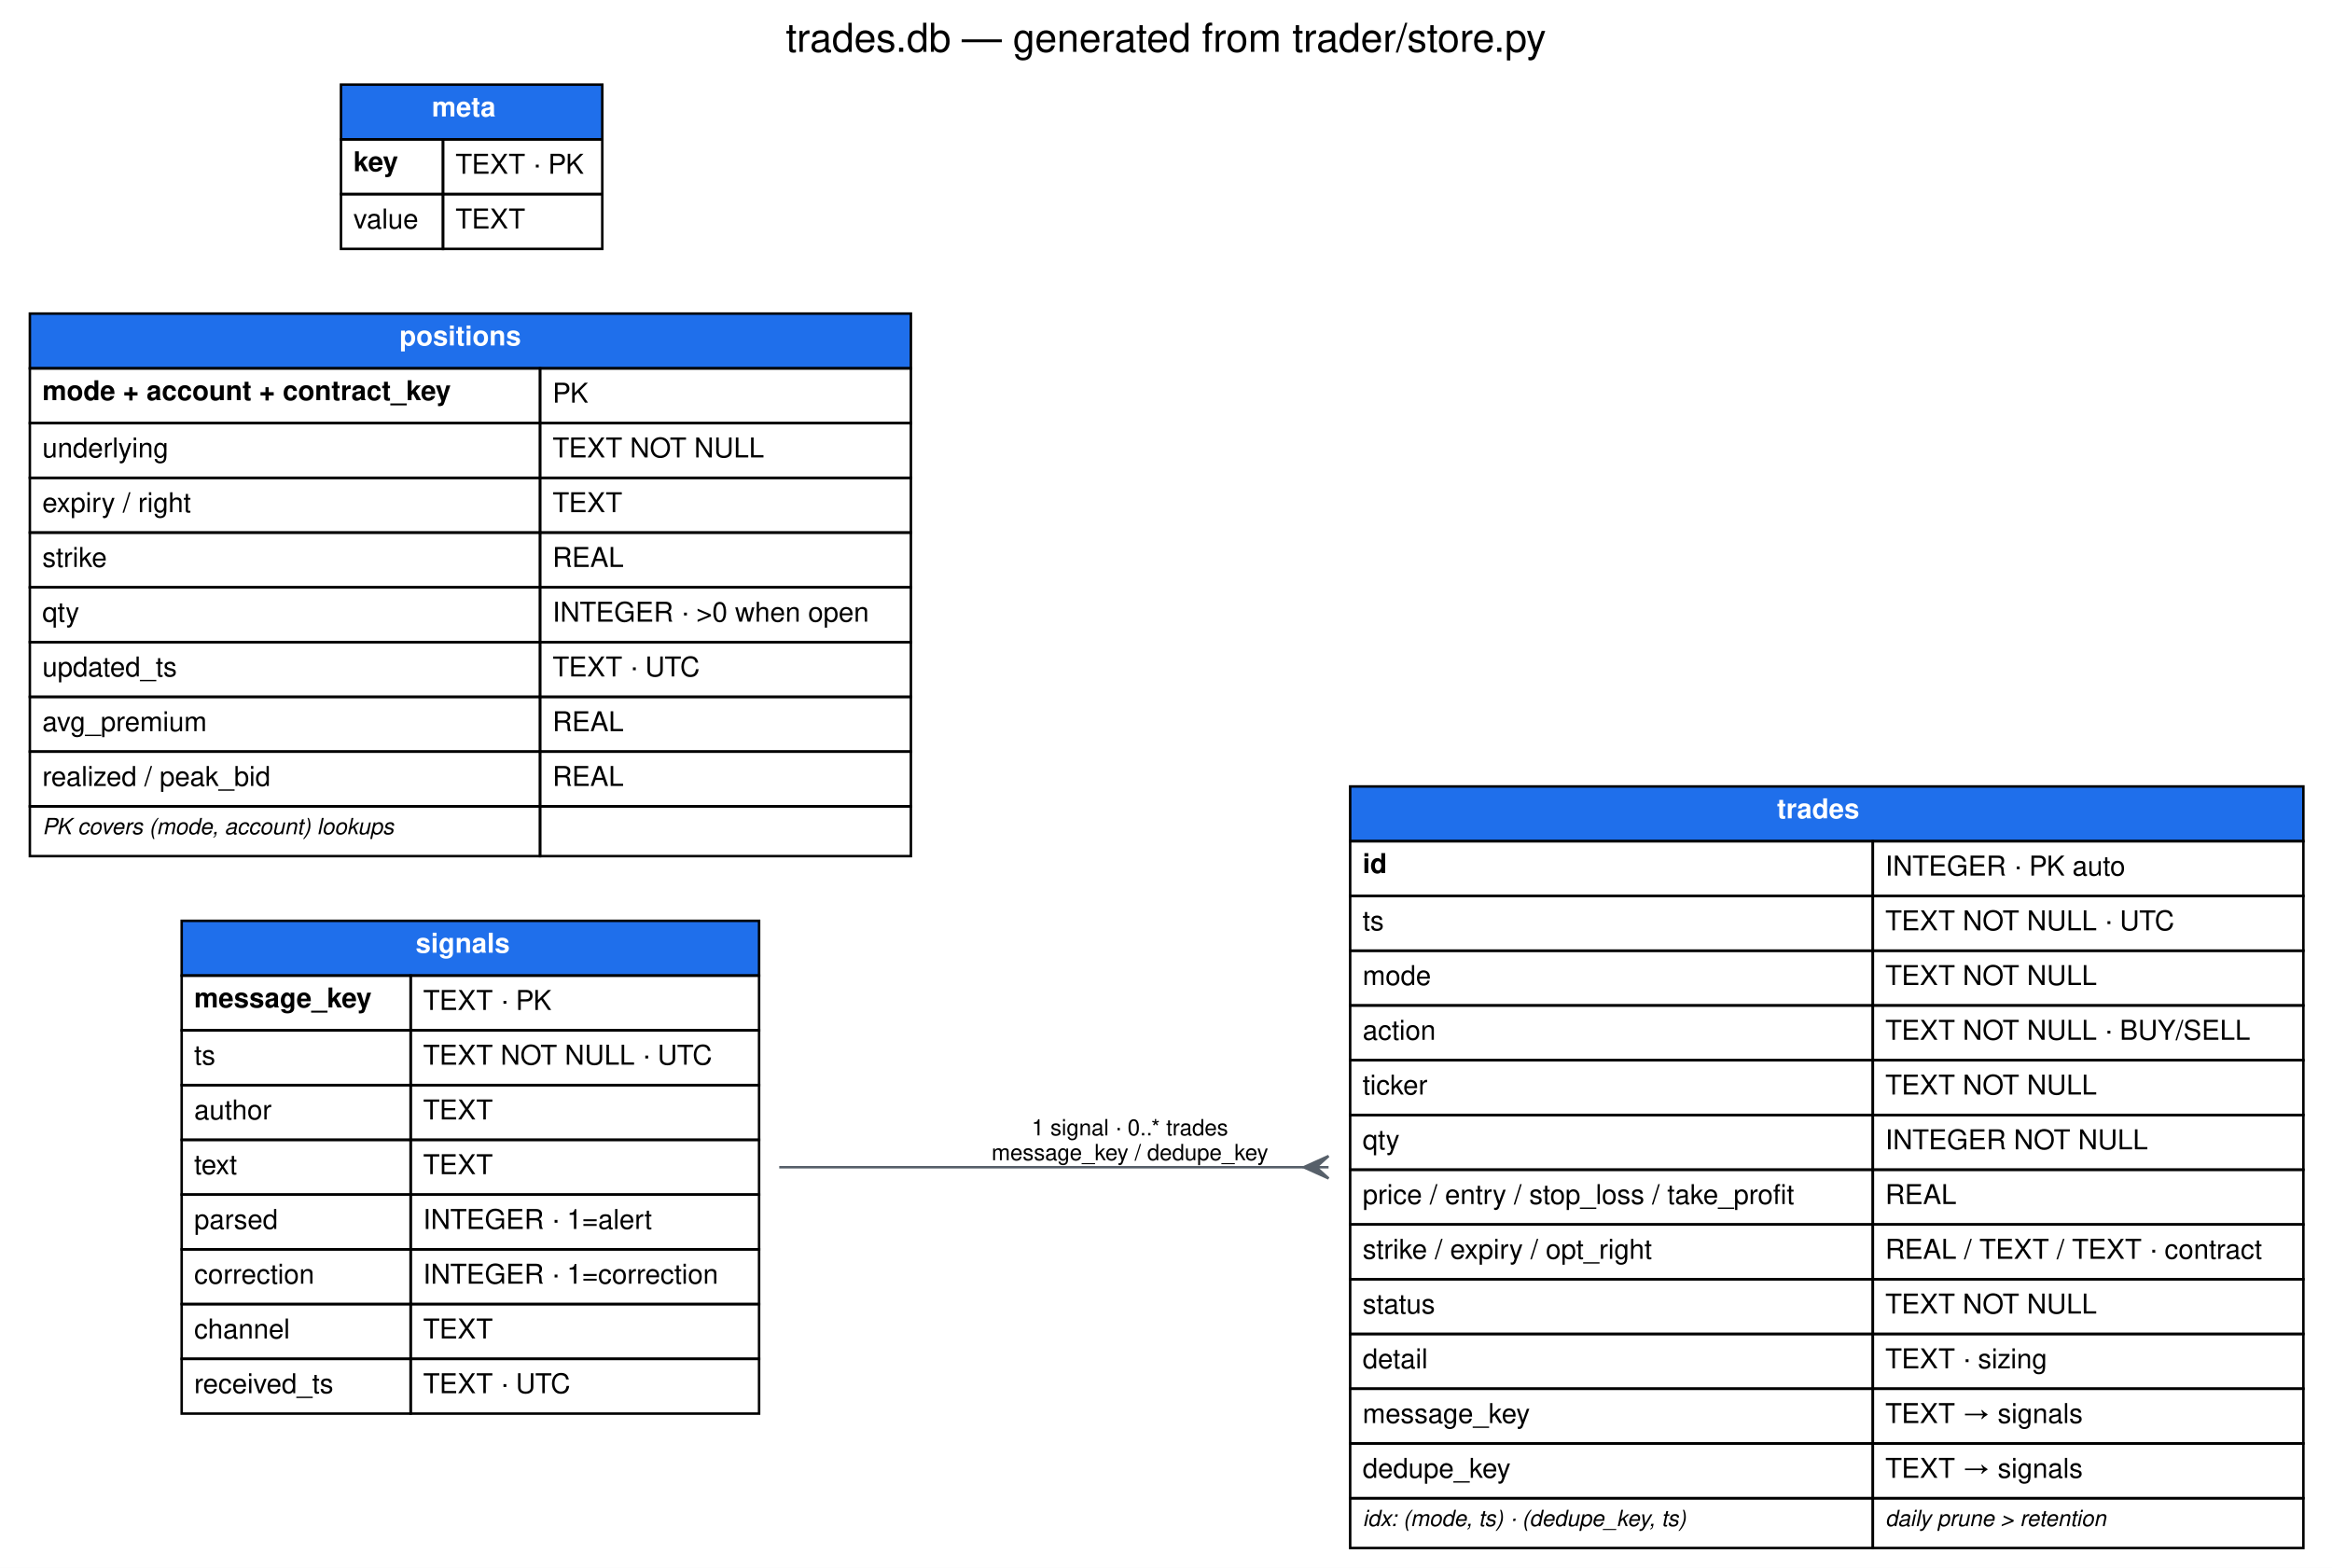
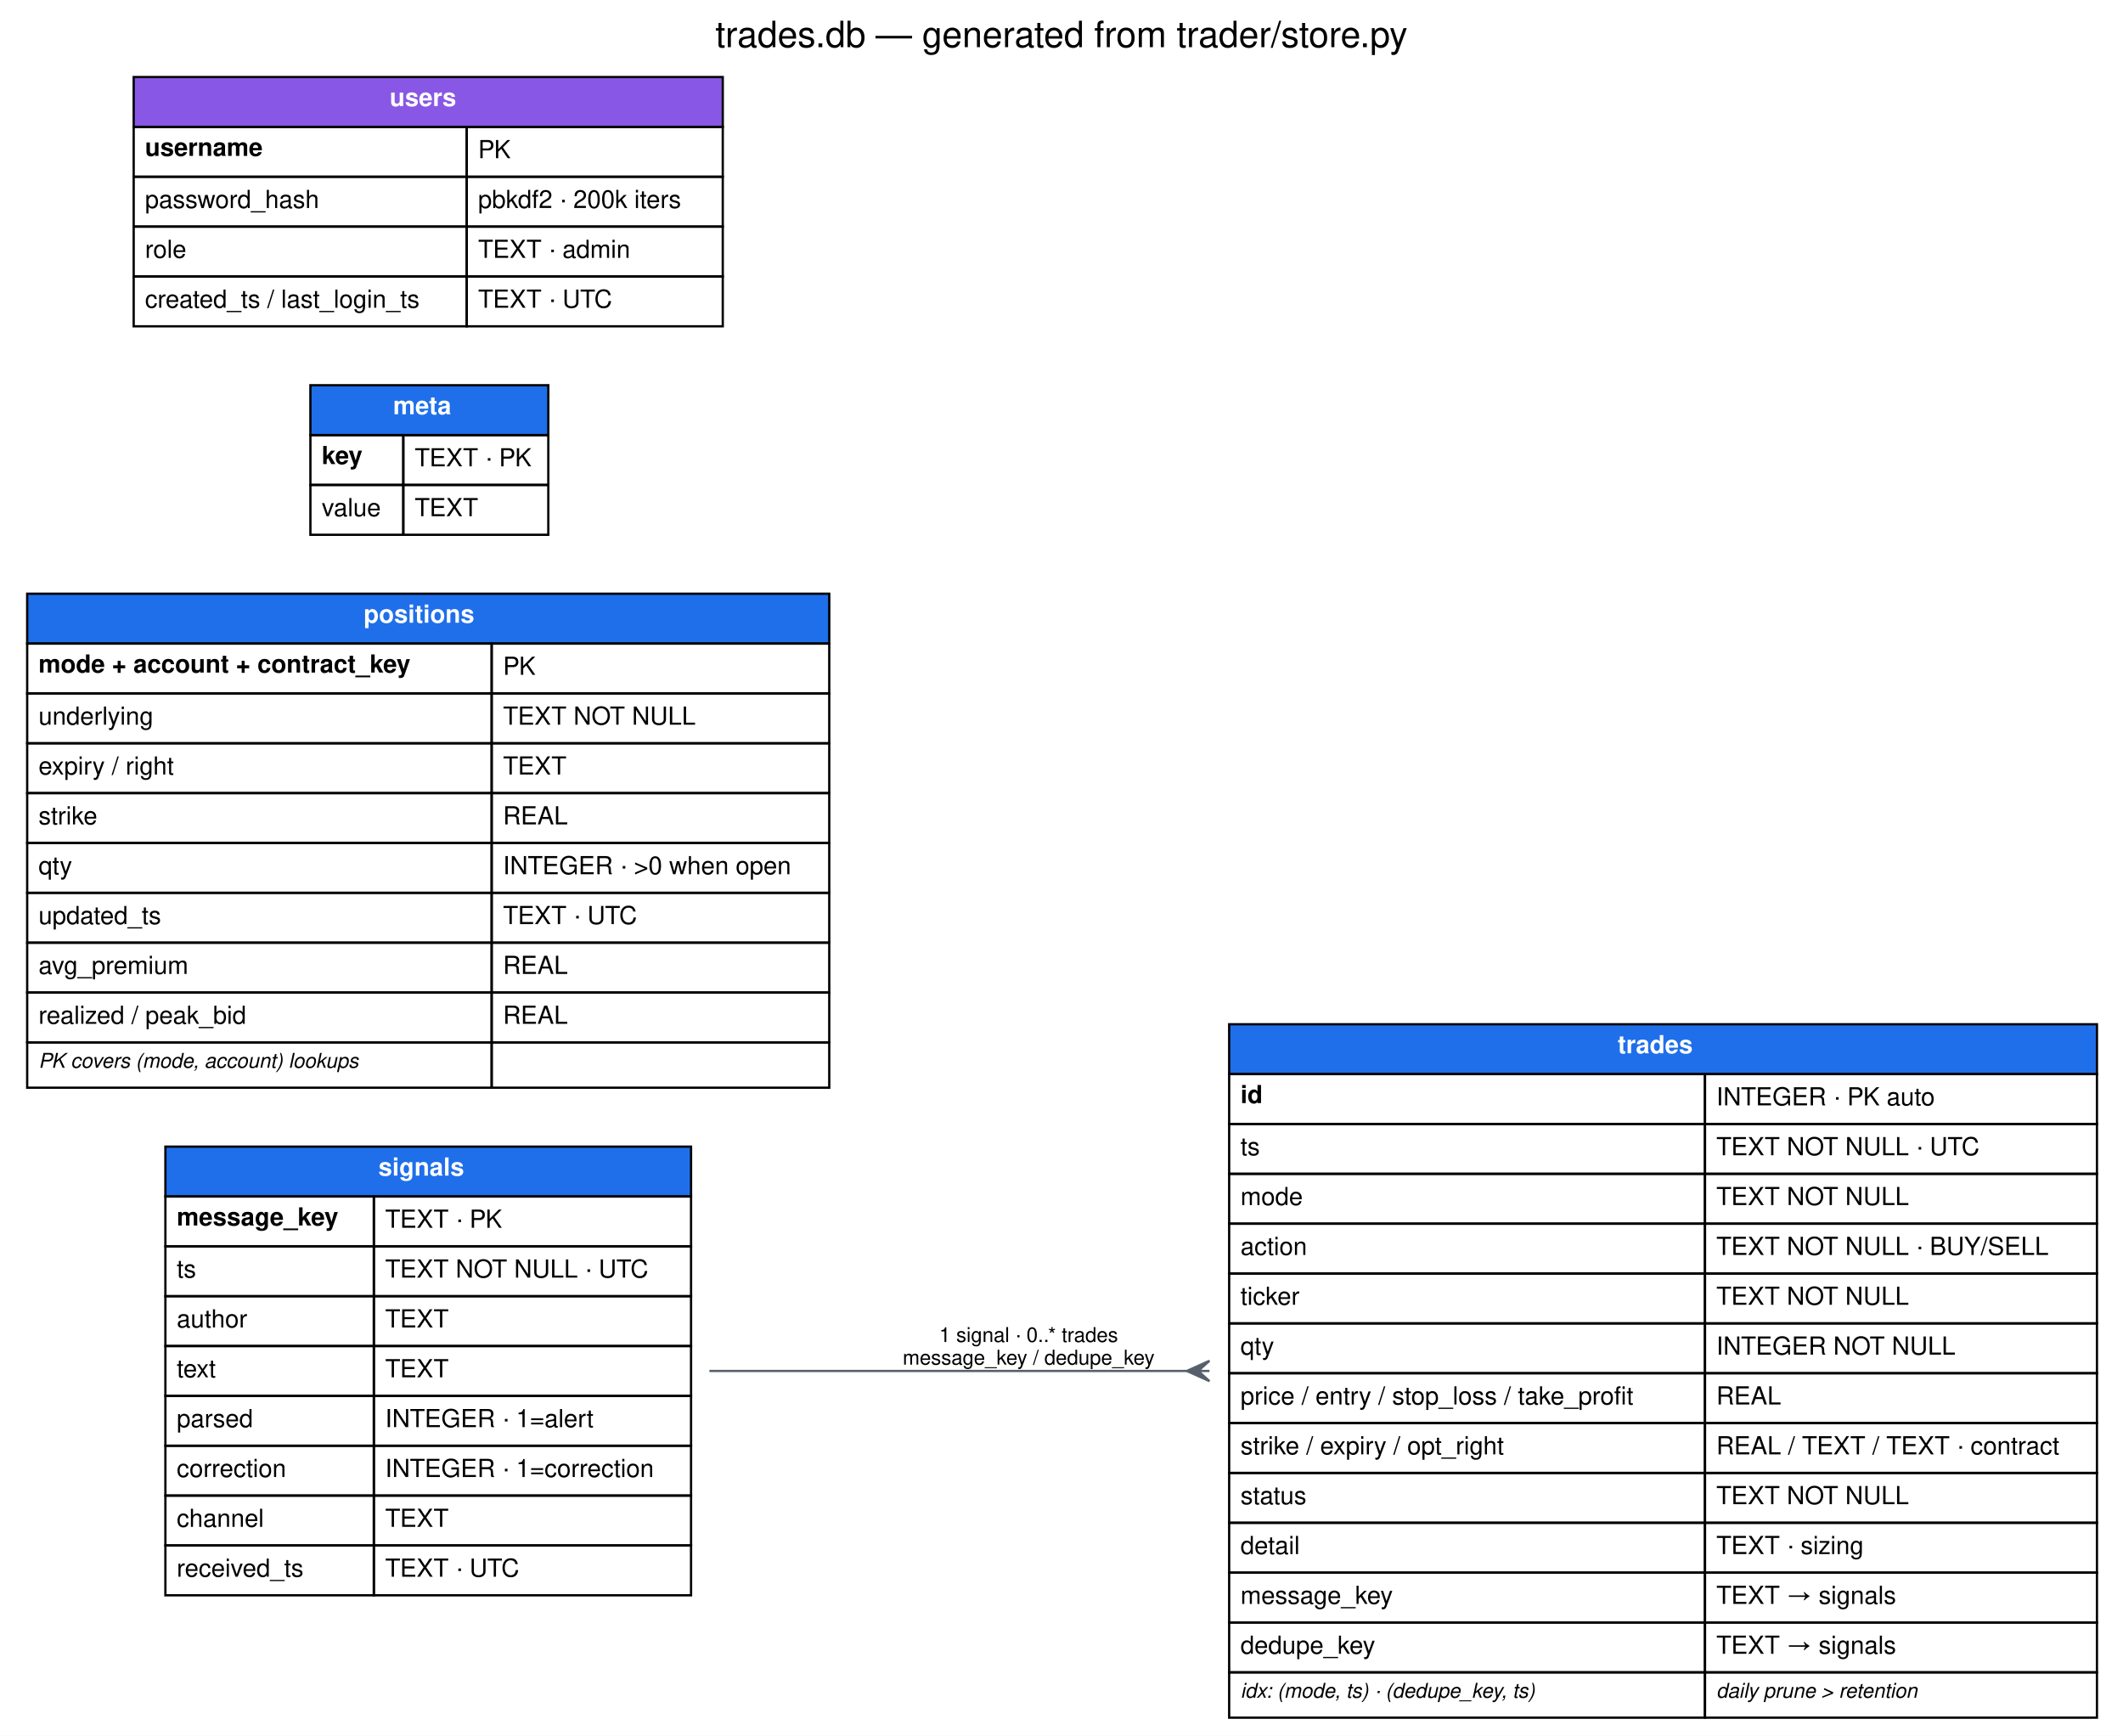
- <svg xmlns="http://www.w3.org/2000/svg" width="937pt" height="630pt" viewBox="0.00 0.00 937.00 630.00">
-   <g id="graph0" class="graph" transform="scale(1 1) rotate(0) translate(4 626)">
-     <polygon fill="white" stroke="transparent" points="-4,4 -4,-626 933,-626 933,4 -4,4" />
-     <text text-anchor="middle" x="464.5" y="-605.2" font-family="Helvetica,sans-Serif" font-size="16.00">trades.db — generated from trader/store.py</text>
+ <svg xmlns="http://www.w3.org/2000/svg" width="937pt" height="766pt" viewBox="0.00 0.00 937.00 766.00">
+   <g id="graph0" class="graph" transform="scale(1 1) rotate(0) translate(4 762)">
+     <polygon fill="white" stroke="transparent" points="-4,4 -4,-762 933,-762 933,4 -4,4" />
+     <text text-anchor="middle" x="464.5" y="-741.2" font-family="Helvetica,sans-Serif" font-size="16.00">trades.db — generated from trader/store.py</text>
    <g id="node1" class="node">
      <polygon fill="white" stroke="transparent" points="69,-58 69,-256 301,-256 301,-58 69,-58" />
      <polygon fill="#1f6feb" stroke="transparent" points="69,-234 69,-256 301,-256 301,-234 69,-234" />
      <polygon fill="none" stroke="black" points="69,-234 69,-256 301,-256 301,-234 69,-234" />
      <text text-anchor="start" x="163" y="-243.2" font-family="Helvetica,sans-Serif" font-weight="bold" font-size="11.00" fill="white">signals</text>
      <polygon fill="none" stroke="black" points="69,-212 69,-234 161,-234 161,-212 69,-212" />
      <text text-anchor="start" x="74" y="-221.2" font-family="Helvetica,sans-Serif" font-weight="bold" font-size="11.00">message_key</text>
      <polygon fill="none" stroke="black" points="161,-212 161,-234 301,-234 301,-212 161,-212" />
      <text text-anchor="start" x="166" y="-220.2" font-family="Helvetica,sans-Serif" font-size="11.00">TEXT · PK</text>
      <polygon fill="none" stroke="black" points="69,-190 69,-212 161,-212 161,-190 69,-190" />
      <text text-anchor="start" x="74" y="-198.2" font-family="Helvetica,sans-Serif" font-size="11.00">ts</text>
      <polygon fill="none" stroke="black" points="161,-190 161,-212 301,-212 301,-190 161,-190" />
      <text text-anchor="start" x="166" y="-198.2" font-family="Helvetica,sans-Serif" font-size="11.00">TEXT NOT NULL · UTC</text>
      <polygon fill="none" stroke="black" points="69,-168 69,-190 161,-190 161,-168 69,-168" />
      <text text-anchor="start" x="74" y="-176.2" font-family="Helvetica,sans-Serif" font-size="11.00">author</text>
      <polygon fill="none" stroke="black" points="161,-168 161,-190 301,-190 301,-168 161,-168" />
      <text text-anchor="start" x="166" y="-176.2" font-family="Helvetica,sans-Serif" font-size="11.00">TEXT</text>
      <polygon fill="none" stroke="black" points="69,-146 69,-168 161,-168 161,-146 69,-146" />
      <text text-anchor="start" x="74" y="-154.2" font-family="Helvetica,sans-Serif" font-size="11.00">text</text>
      <polygon fill="none" stroke="black" points="161,-146 161,-168 301,-168 301,-146 161,-146" />
      <text text-anchor="start" x="166" y="-154.2" font-family="Helvetica,sans-Serif" font-size="11.00">TEXT</text>
      <polygon fill="none" stroke="black" points="69,-124 69,-146 161,-146 161,-124 69,-124" />
      <text text-anchor="start" x="74" y="-132.2" font-family="Helvetica,sans-Serif" font-size="11.00">parsed</text>
      <polygon fill="none" stroke="black" points="161,-124 161,-146 301,-146 301,-124 161,-124" />
      <text text-anchor="start" x="166" y="-132.2" font-family="Helvetica,sans-Serif" font-size="11.00">INTEGER · 1=alert</text>
      <polygon fill="none" stroke="black" points="69,-102 69,-124 161,-124 161,-102 69,-102" />
      <text text-anchor="start" x="74" y="-110.2" font-family="Helvetica,sans-Serif" font-size="11.00">correction</text>
      <polygon fill="none" stroke="black" points="161,-102 161,-124 301,-124 301,-102 161,-102" />
      <text text-anchor="start" x="166" y="-110.2" font-family="Helvetica,sans-Serif" font-size="11.00">INTEGER · 1=correction</text>
      <polygon fill="none" stroke="black" points="69,-80 69,-102 161,-102 161,-80 69,-80" />
      <text text-anchor="start" x="74" y="-88.2" font-family="Helvetica,sans-Serif" font-size="11.00">channel</text>
      <polygon fill="none" stroke="black" points="161,-80 161,-102 301,-102 301,-80 161,-80" />
      <text text-anchor="start" x="166" y="-88.2" font-family="Helvetica,sans-Serif" font-size="11.00">TEXT</text>
      <polygon fill="none" stroke="black" points="69,-58 69,-80 161,-80 161,-58 69,-58" />
      <text text-anchor="start" x="74" y="-66.2" font-family="Helvetica,sans-Serif" font-size="11.00">received_ts</text>
      <polygon fill="none" stroke="black" points="161,-58 161,-80 301,-80 301,-58 161,-58" />
      <text text-anchor="start" x="166" y="-66.2" font-family="Helvetica,sans-Serif" font-size="11.00">TEXT · UTC</text>
    </g>
    <g id="node2" class="node">
      <polygon fill="white" stroke="transparent" points="538,-4 538,-310 921,-310 921,-4 538,-4" />
      <polygon fill="#1f6feb" stroke="transparent" points="538.5,-288 538.5,-310 921.5,-310 921.5,-288 538.5,-288" />
      <polygon fill="none" stroke="black" points="538.5,-288 538.5,-310 921.5,-310 921.5,-288 538.5,-288" />
      <text text-anchor="start" x="710" y="-297.2" font-family="Helvetica,sans-Serif" font-weight="bold" font-size="11.00" fill="white">trades</text>
      <polygon fill="none" stroke="black" points="538.5,-266 538.5,-288 748.5,-288 748.5,-266 538.5,-266" />
      <text text-anchor="start" x="543.5" y="-275.2" font-family="Helvetica,sans-Serif" font-weight="bold" font-size="11.00">id</text>
      <polygon fill="none" stroke="black" points="748.5,-266 748.5,-288 921.5,-288 921.5,-266 748.5,-266" />
      <text text-anchor="start" x="753.5" y="-274.2" font-family="Helvetica,sans-Serif" font-size="11.00">INTEGER · PK auto</text>
      <polygon fill="none" stroke="black" points="538.5,-244 538.5,-266 748.5,-266 748.5,-244 538.5,-244" />
      <text text-anchor="start" x="543.5" y="-252.2" font-family="Helvetica,sans-Serif" font-size="11.00">ts</text>
      <polygon fill="none" stroke="black" points="748.5,-244 748.5,-266 921.5,-266 921.5,-244 748.5,-244" />
      <text text-anchor="start" x="753.5" y="-252.2" font-family="Helvetica,sans-Serif" font-size="11.00">TEXT NOT NULL · UTC</text>
      <polygon fill="none" stroke="black" points="538.5,-222 538.5,-244 748.5,-244 748.5,-222 538.5,-222" />
      <text text-anchor="start" x="543.5" y="-230.2" font-family="Helvetica,sans-Serif" font-size="11.00">mode</text>
      <polygon fill="none" stroke="black" points="748.5,-222 748.5,-244 921.5,-244 921.5,-222 748.5,-222" />
      <text text-anchor="start" x="753.5" y="-230.2" font-family="Helvetica,sans-Serif" font-size="11.00">TEXT NOT NULL</text>
      <polygon fill="none" stroke="black" points="538.5,-200 538.5,-222 748.5,-222 748.5,-200 538.5,-200" />
      <text text-anchor="start" x="543.5" y="-208.2" font-family="Helvetica,sans-Serif" font-size="11.00">action</text>
      <polygon fill="none" stroke="black" points="748.5,-200 748.5,-222 921.5,-222 921.5,-200 748.5,-200" />
      <text text-anchor="start" x="753.5" y="-208.2" font-family="Helvetica,sans-Serif" font-size="11.00">TEXT NOT NULL · BUY/SELL</text>
      <polygon fill="none" stroke="black" points="538.5,-178 538.5,-200 748.5,-200 748.5,-178 538.5,-178" />
      <text text-anchor="start" x="543.5" y="-186.2" font-family="Helvetica,sans-Serif" font-size="11.00">ticker</text>
      <polygon fill="none" stroke="black" points="748.5,-178 748.5,-200 921.5,-200 921.5,-178 748.5,-178" />
      <text text-anchor="start" x="753.5" y="-186.2" font-family="Helvetica,sans-Serif" font-size="11.00">TEXT NOT NULL</text>
      <polygon fill="none" stroke="black" points="538.5,-156 538.5,-178 748.5,-178 748.5,-156 538.5,-156" />
      <text text-anchor="start" x="543.5" y="-164.2" font-family="Helvetica,sans-Serif" font-size="11.00">qty</text>
      <polygon fill="none" stroke="black" points="748.5,-156 748.5,-178 921.5,-178 921.5,-156 748.5,-156" />
      <text text-anchor="start" x="753.5" y="-164.2" font-family="Helvetica,sans-Serif" font-size="11.00">INTEGER NOT NULL</text>
      <polygon fill="none" stroke="black" points="538.5,-134 538.5,-156 748.5,-156 748.5,-134 538.5,-134" />
      <text text-anchor="start" x="543.5" y="-142.2" font-family="Helvetica,sans-Serif" font-size="11.00">price / entry / stop_loss / take_profit</text>
      <polygon fill="none" stroke="black" points="748.5,-134 748.5,-156 921.5,-156 921.5,-134 748.5,-134" />
      <text text-anchor="start" x="753.5" y="-142.2" font-family="Helvetica,sans-Serif" font-size="11.00">REAL</text>
      <polygon fill="none" stroke="black" points="538.5,-112 538.5,-134 748.5,-134 748.5,-112 538.5,-112" />
      <text text-anchor="start" x="543.5" y="-120.2" font-family="Helvetica,sans-Serif" font-size="11.00">strike / expiry / opt_right</text>
      <polygon fill="none" stroke="black" points="748.5,-112 748.5,-134 921.5,-134 921.5,-112 748.5,-112" />
      <text text-anchor="start" x="753.5" y="-120.2" font-family="Helvetica,sans-Serif" font-size="11.00">REAL / TEXT / TEXT · contract</text>
      <polygon fill="none" stroke="black" points="538.5,-90 538.5,-112 748.5,-112 748.5,-90 538.5,-90" />
      <text text-anchor="start" x="543.5" y="-98.2" font-family="Helvetica,sans-Serif" font-size="11.00">status</text>
      <polygon fill="none" stroke="black" points="748.5,-90 748.5,-112 921.5,-112 921.5,-90 748.5,-90" />
      <text text-anchor="start" x="753.5" y="-98.2" font-family="Helvetica,sans-Serif" font-size="11.00">TEXT NOT NULL</text>
      <polygon fill="none" stroke="black" points="538.5,-68 538.5,-90 748.5,-90 748.5,-68 538.5,-68" />
      <text text-anchor="start" x="543.5" y="-76.2" font-family="Helvetica,sans-Serif" font-size="11.00">detail</text>
      <polygon fill="none" stroke="black" points="748.5,-68 748.5,-90 921.5,-90 921.5,-68 748.5,-68" />
      <text text-anchor="start" x="753.5" y="-76.2" font-family="Helvetica,sans-Serif" font-size="11.00">TEXT · sizing</text>
      <polygon fill="none" stroke="black" points="538.5,-46 538.5,-68 748.5,-68 748.5,-46 538.5,-46" />
      <text text-anchor="start" x="543.5" y="-54.2" font-family="Helvetica,sans-Serif" font-size="11.00">message_key</text>
      <polygon fill="none" stroke="black" points="748.5,-46 748.5,-68 921.5,-68 921.5,-46 748.5,-46" />
      <text text-anchor="start" x="753.5" y="-54.2" font-family="Helvetica,sans-Serif" font-size="11.00">TEXT → signals</text>
      <polygon fill="none" stroke="black" points="538.5,-24 538.5,-46 748.5,-46 748.5,-24 538.5,-24" />
      <text text-anchor="start" x="543.5" y="-32.2" font-family="Helvetica,sans-Serif" font-size="11.00">dedupe_key</text>
      <polygon fill="none" stroke="black" points="748.5,-24 748.5,-46 921.5,-46 921.5,-24 748.5,-24" />
      <text text-anchor="start" x="753.5" y="-32.2" font-family="Helvetica,sans-Serif" font-size="11.00">TEXT → signals</text>
      <polygon fill="none" stroke="black" points="538.5,-4 538.5,-24 748.5,-24 748.5,-4 538.5,-4" />
      <text text-anchor="start" x="543.5" y="-12.8" font-family="Helvetica,sans-Serif" font-style="italic" font-size="9.00">idx: (mode, ts) · (dedupe_key, ts)</text>
      <polygon fill="none" stroke="black" points="748.5,-4 748.5,-24 921.5,-24 921.5,-4 748.5,-4" />
      <text text-anchor="start" x="753.5" y="-12.8" font-family="Helvetica,sans-Serif" font-style="italic" font-size="9.00">daily prune &gt; retention</text>
    </g>
    <g id="edge1" class="edge">
      <path fill="none" stroke="#57606a" d="M309.1,-157C371.35,-157 448.62,-157 519.81,-157" />
      <polygon fill="#57606a" stroke="#57606a" points="519.82,-157 529.82,-161.5 524.82,-157 529.82,-157 529.82,-157 529.82,-157 524.82,-157 529.82,-152.5 519.82,-157 519.82,-157" />
      <text text-anchor="middle" x="450" y="-169.8" font-family="Helvetica,sans-Serif" font-size="9.00">1 signal · 0..* trades</text>
      <text text-anchor="middle" x="450" y="-159.8" font-family="Helvetica,sans-Serif" font-size="9.00">message_key / dedupe_key</text>
    </g>
    <g id="node3" class="node">
      <polygon fill="white" stroke="transparent" points="8,-282 8,-500 362,-500 362,-282 8,-282" />
      <polygon fill="#1f6feb" stroke="transparent" points="8,-478 8,-500 362,-500 362,-478 8,-478" />
      <polygon fill="none" stroke="black" points="8,-478 8,-500 362,-500 362,-478 8,-478" />
      <text text-anchor="start" x="156.5" y="-487.2" font-family="Helvetica,sans-Serif" font-weight="bold" font-size="11.00" fill="white">positions</text>
      <polygon fill="none" stroke="black" points="8,-456 8,-478 213,-478 213,-456 8,-456" />
      <text text-anchor="start" x="13" y="-465.2" font-family="Helvetica,sans-Serif" font-weight="bold" font-size="11.00">mode + account + contract_key</text>
      <polygon fill="none" stroke="black" points="213,-456 213,-478 362,-478 362,-456 213,-456" />
      <text text-anchor="start" x="218" y="-464.2" font-family="Helvetica,sans-Serif" font-size="11.00">PK</text>
      <polygon fill="none" stroke="black" points="8,-434 8,-456 213,-456 213,-434 8,-434" />
      <text text-anchor="start" x="13" y="-442.2" font-family="Helvetica,sans-Serif" font-size="11.00">underlying</text>
      <polygon fill="none" stroke="black" points="213,-434 213,-456 362,-456 362,-434 213,-434" />
      <text text-anchor="start" x="218" y="-442.2" font-family="Helvetica,sans-Serif" font-size="11.00">TEXT NOT NULL</text>
      <polygon fill="none" stroke="black" points="8,-412 8,-434 213,-434 213,-412 8,-412" />
      <text text-anchor="start" x="13" y="-420.2" font-family="Helvetica,sans-Serif" font-size="11.00">expiry / right</text>
      <polygon fill="none" stroke="black" points="213,-412 213,-434 362,-434 362,-412 213,-412" />
      <text text-anchor="start" x="218" y="-420.2" font-family="Helvetica,sans-Serif" font-size="11.00">TEXT</text>
      <polygon fill="none" stroke="black" points="8,-390 8,-412 213,-412 213,-390 8,-390" />
      <text text-anchor="start" x="13" y="-398.2" font-family="Helvetica,sans-Serif" font-size="11.00">strike</text>
      <polygon fill="none" stroke="black" points="213,-390 213,-412 362,-412 362,-390 213,-390" />
      <text text-anchor="start" x="218" y="-398.2" font-family="Helvetica,sans-Serif" font-size="11.00">REAL</text>
      <polygon fill="none" stroke="black" points="8,-368 8,-390 213,-390 213,-368 8,-368" />
      <text text-anchor="start" x="13" y="-376.2" font-family="Helvetica,sans-Serif" font-size="11.00">qty</text>
      <polygon fill="none" stroke="black" points="213,-368 213,-390 362,-390 362,-368 213,-368" />
      <text text-anchor="start" x="218" y="-376.2" font-family="Helvetica,sans-Serif" font-size="11.00">INTEGER · &gt;0 when open</text>
      <polygon fill="none" stroke="black" points="8,-346 8,-368 213,-368 213,-346 8,-346" />
      <text text-anchor="start" x="13" y="-354.2" font-family="Helvetica,sans-Serif" font-size="11.00">updated_ts</text>
      <polygon fill="none" stroke="black" points="213,-346 213,-368 362,-368 362,-346 213,-346" />
      <text text-anchor="start" x="218" y="-354.2" font-family="Helvetica,sans-Serif" font-size="11.00">TEXT · UTC</text>
      <polygon fill="none" stroke="black" points="8,-324 8,-346 213,-346 213,-324 8,-324" />
      <text text-anchor="start" x="13" y="-332.2" font-family="Helvetica,sans-Serif" font-size="11.00">avg_premium</text>
      <polygon fill="none" stroke="black" points="213,-324 213,-346 362,-346 362,-324 213,-324" />
      <text text-anchor="start" x="218" y="-332.2" font-family="Helvetica,sans-Serif" font-size="11.00">REAL</text>
      <polygon fill="none" stroke="black" points="8,-302 8,-324 213,-324 213,-302 8,-302" />
      <text text-anchor="start" x="13" y="-310.2" font-family="Helvetica,sans-Serif" font-size="11.00">realized / peak_bid</text>
      <polygon fill="none" stroke="black" points="213,-302 213,-324 362,-324 362,-302 213,-302" />
      <text text-anchor="start" x="218" y="-310.2" font-family="Helvetica,sans-Serif" font-size="11.00">REAL</text>
      <polygon fill="none" stroke="black" points="8,-282 8,-302 213,-302 213,-282 8,-282" />
      <text text-anchor="start" x="13" y="-290.8" font-family="Helvetica,sans-Serif" font-style="italic" font-size="9.00">PK covers (mode, account) lookups</text>
      <polygon fill="none" stroke="black" points="213,-282 213,-302 362,-302 362,-282 213,-282" />
    </g>
    <g id="node4" class="node">
      <polygon fill="white" stroke="transparent" points="132.5,-526 132.5,-592 237.5,-592 237.5,-526 132.5,-526" />
      <polygon fill="#1f6feb" stroke="transparent" points="133,-570 133,-592 238,-592 238,-570 133,-570" />
      <polygon fill="none" stroke="black" points="133,-570 133,-592 238,-592 238,-570 133,-570" />
      <text text-anchor="start" x="169.5" y="-579.2" font-family="Helvetica,sans-Serif" font-weight="bold" font-size="11.00" fill="white">meta</text>
      <polygon fill="none" stroke="black" points="133,-548 133,-570 174,-570 174,-548 133,-548" />
      <text text-anchor="start" x="138" y="-557.2" font-family="Helvetica,sans-Serif" font-weight="bold" font-size="11.00">key</text>
      <polygon fill="none" stroke="black" points="174,-548 174,-570 238,-570 238,-548 174,-548" />
      <text text-anchor="start" x="179" y="-556.2" font-family="Helvetica,sans-Serif" font-size="11.00">TEXT · PK</text>
      <polygon fill="none" stroke="black" points="133,-526 133,-548 174,-548 174,-526 133,-526" />
      <text text-anchor="start" x="138" y="-534.2" font-family="Helvetica,sans-Serif" font-size="11.00">value</text>
      <polygon fill="none" stroke="black" points="174,-526 174,-548 238,-548 238,-526 174,-526" />
      <text text-anchor="start" x="179" y="-534.2" font-family="Helvetica,sans-Serif" font-size="11.00">TEXT</text>
    </g>
+     <g id="node5" class="node">
+       <polygon fill="white" stroke="transparent" points="55,-618 55,-728 315,-728 315,-618 55,-618" />
+       <polygon fill="#8957e5" stroke="transparent" points="55,-706 55,-728 315,-728 315,-706 55,-706" />
+       <polygon fill="none" stroke="black" points="55,-706 55,-728 315,-728 315,-706 55,-706" />
+       <text text-anchor="start" x="168" y="-715.2" font-family="Helvetica,sans-Serif" font-weight="bold" font-size="11.00" fill="white">users</text>
+       <polygon fill="none" stroke="black" points="55,-684 55,-706 202,-706 202,-684 55,-684" />
+       <text text-anchor="start" x="60" y="-693.2" font-family="Helvetica,sans-Serif" font-weight="bold" font-size="11.00">username</text>
+       <polygon fill="none" stroke="black" points="202,-684 202,-706 315,-706 315,-684 202,-684" />
+       <text text-anchor="start" x="207" y="-692.2" font-family="Helvetica,sans-Serif" font-size="11.00">PK</text>
+       <polygon fill="none" stroke="black" points="55,-662 55,-684 202,-684 202,-662 55,-662" />
+       <text text-anchor="start" x="60" y="-670.2" font-family="Helvetica,sans-Serif" font-size="11.00">password_hash</text>
+       <polygon fill="none" stroke="black" points="202,-662 202,-684 315,-684 315,-662 202,-662" />
+       <text text-anchor="start" x="207" y="-670.2" font-family="Helvetica,sans-Serif" font-size="11.00">pbkdf2 · 200k iters</text>
+       <polygon fill="none" stroke="black" points="55,-640 55,-662 202,-662 202,-640 55,-640" />
+       <text text-anchor="start" x="60" y="-648.2" font-family="Helvetica,sans-Serif" font-size="11.00">role</text>
+       <polygon fill="none" stroke="black" points="202,-640 202,-662 315,-662 315,-640 202,-640" />
+       <text text-anchor="start" x="207" y="-648.2" font-family="Helvetica,sans-Serif" font-size="11.00">TEXT · admin</text>
+       <polygon fill="none" stroke="black" points="55,-618 55,-640 202,-640 202,-618 55,-618" />
+       <text text-anchor="start" x="60" y="-626.2" font-family="Helvetica,sans-Serif" font-size="11.00">created_ts / last_login_ts</text>
+       <polygon fill="none" stroke="black" points="202,-618 202,-640 315,-640 315,-618 202,-618" />
+       <text text-anchor="start" x="207" y="-626.2" font-family="Helvetica,sans-Serif" font-size="11.00">TEXT · UTC</text>
+     </g>
  </g>
</svg>
